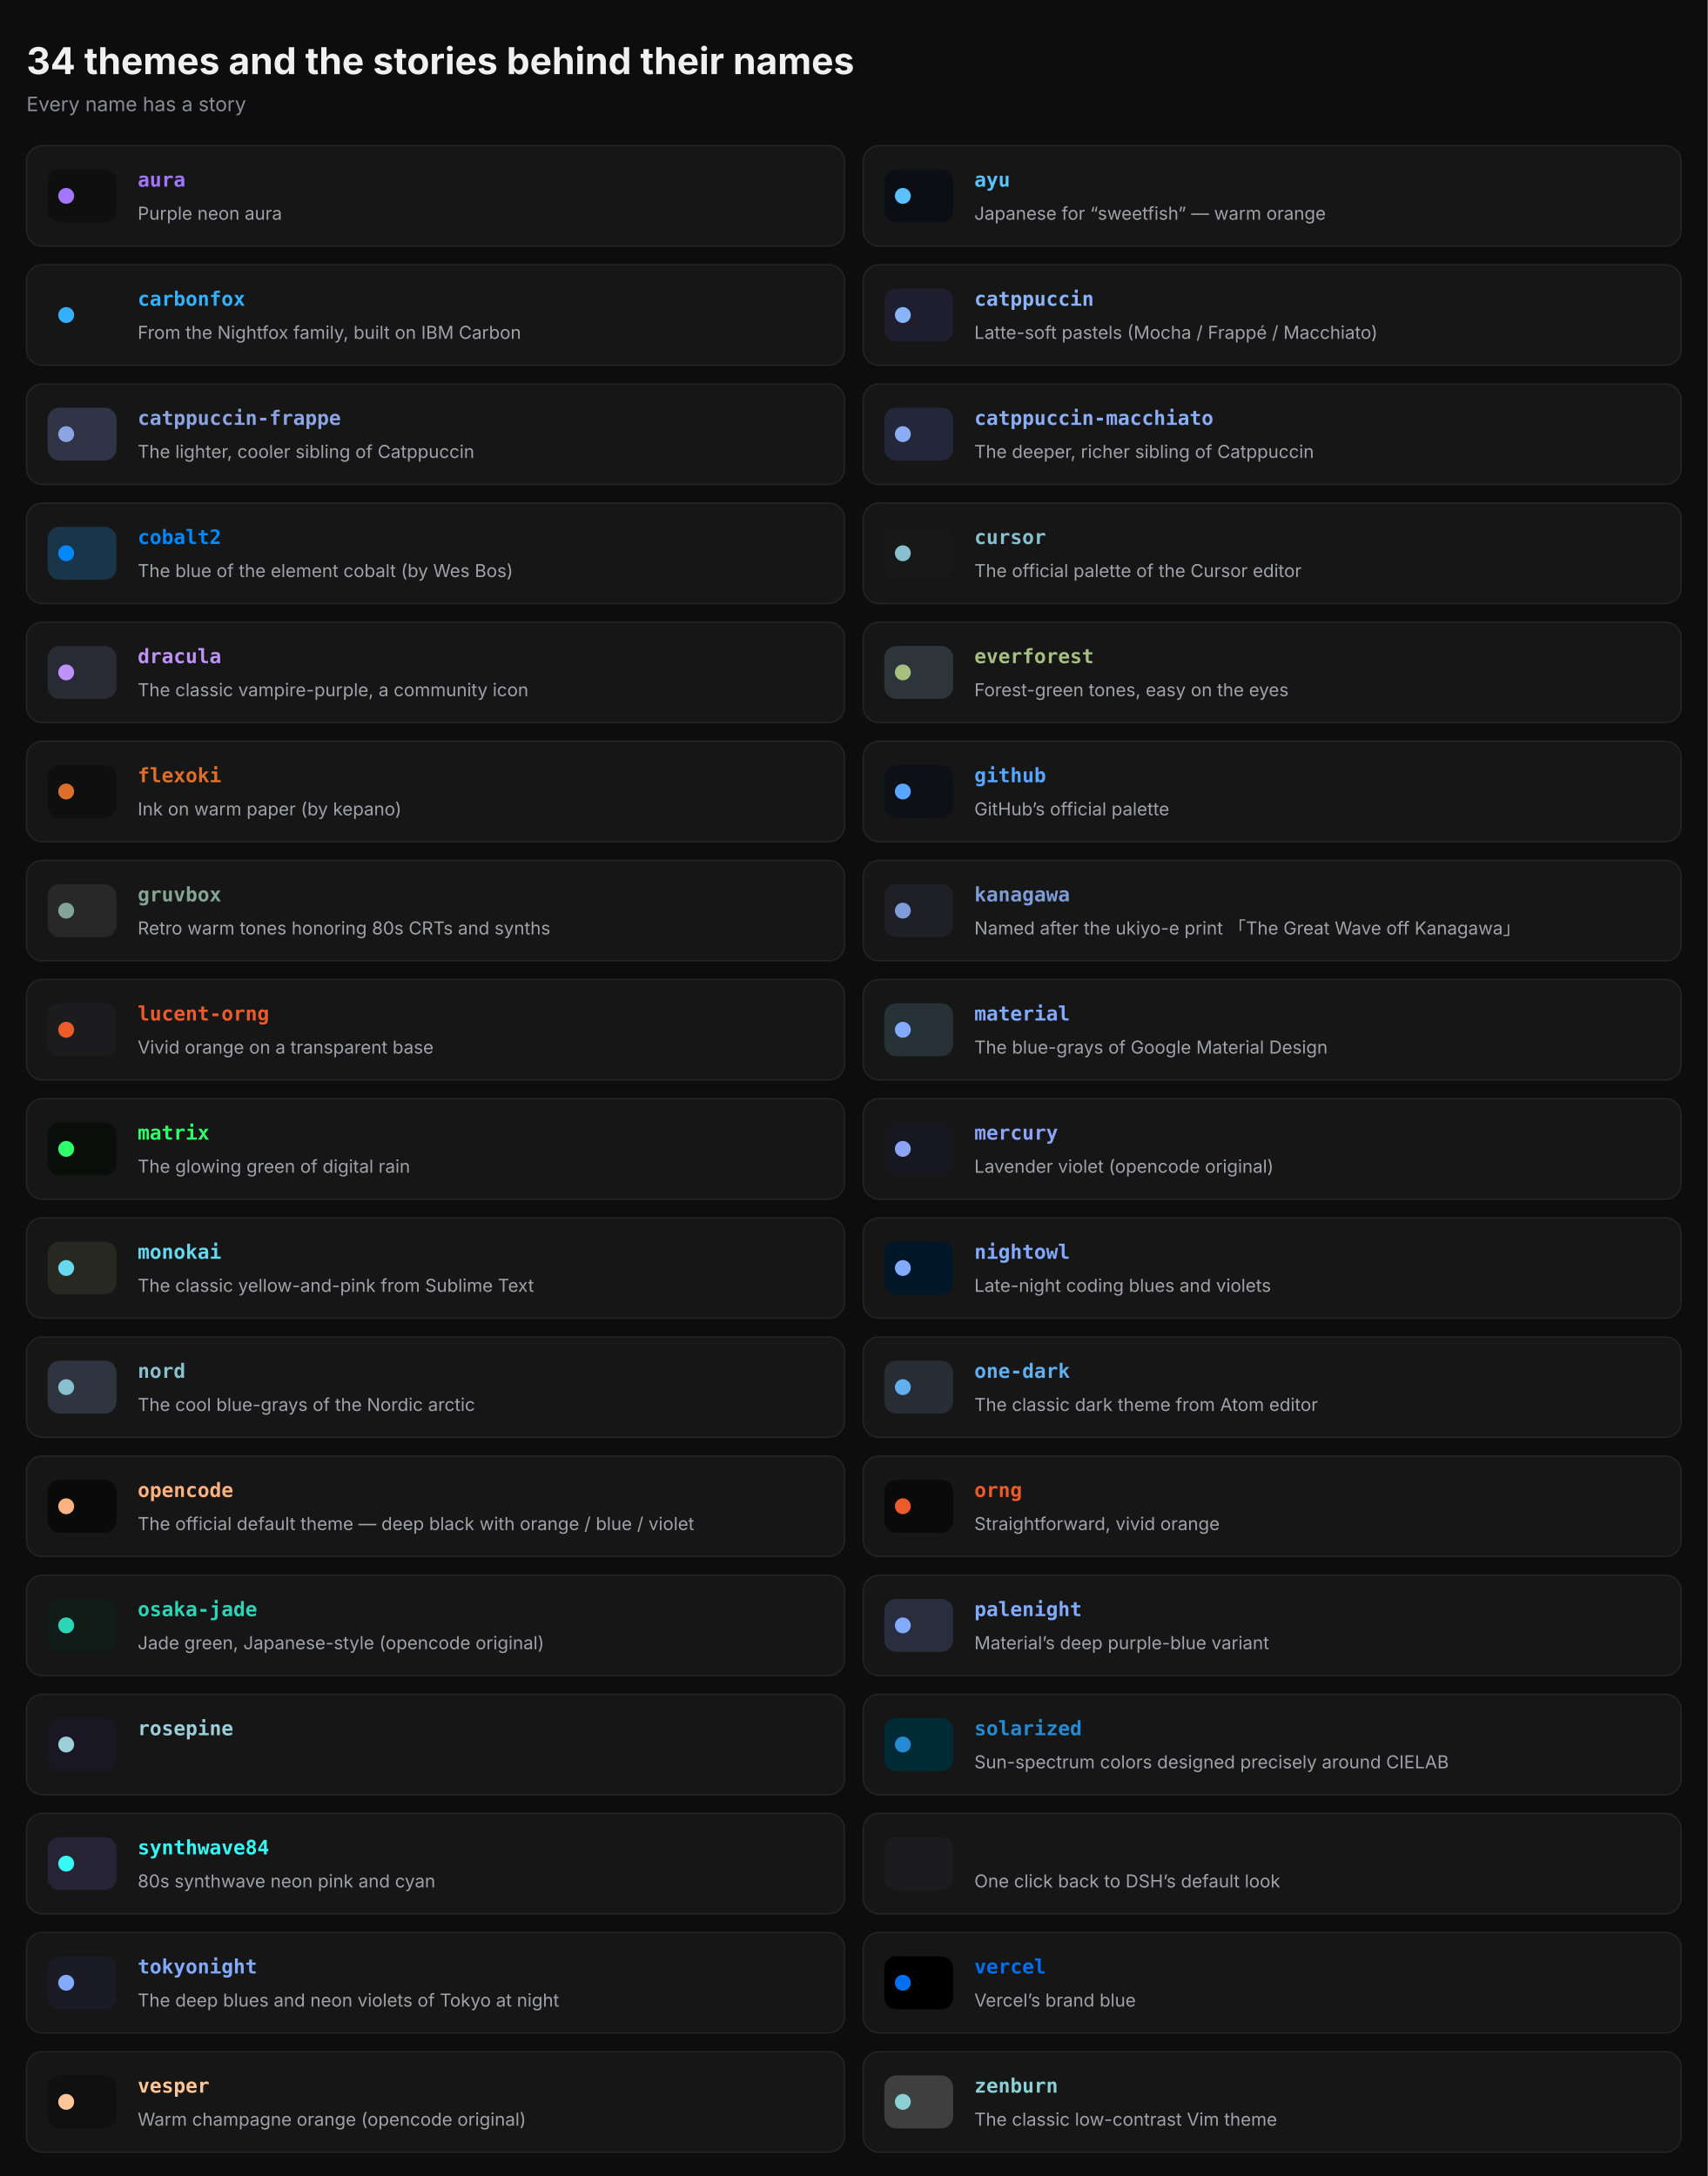
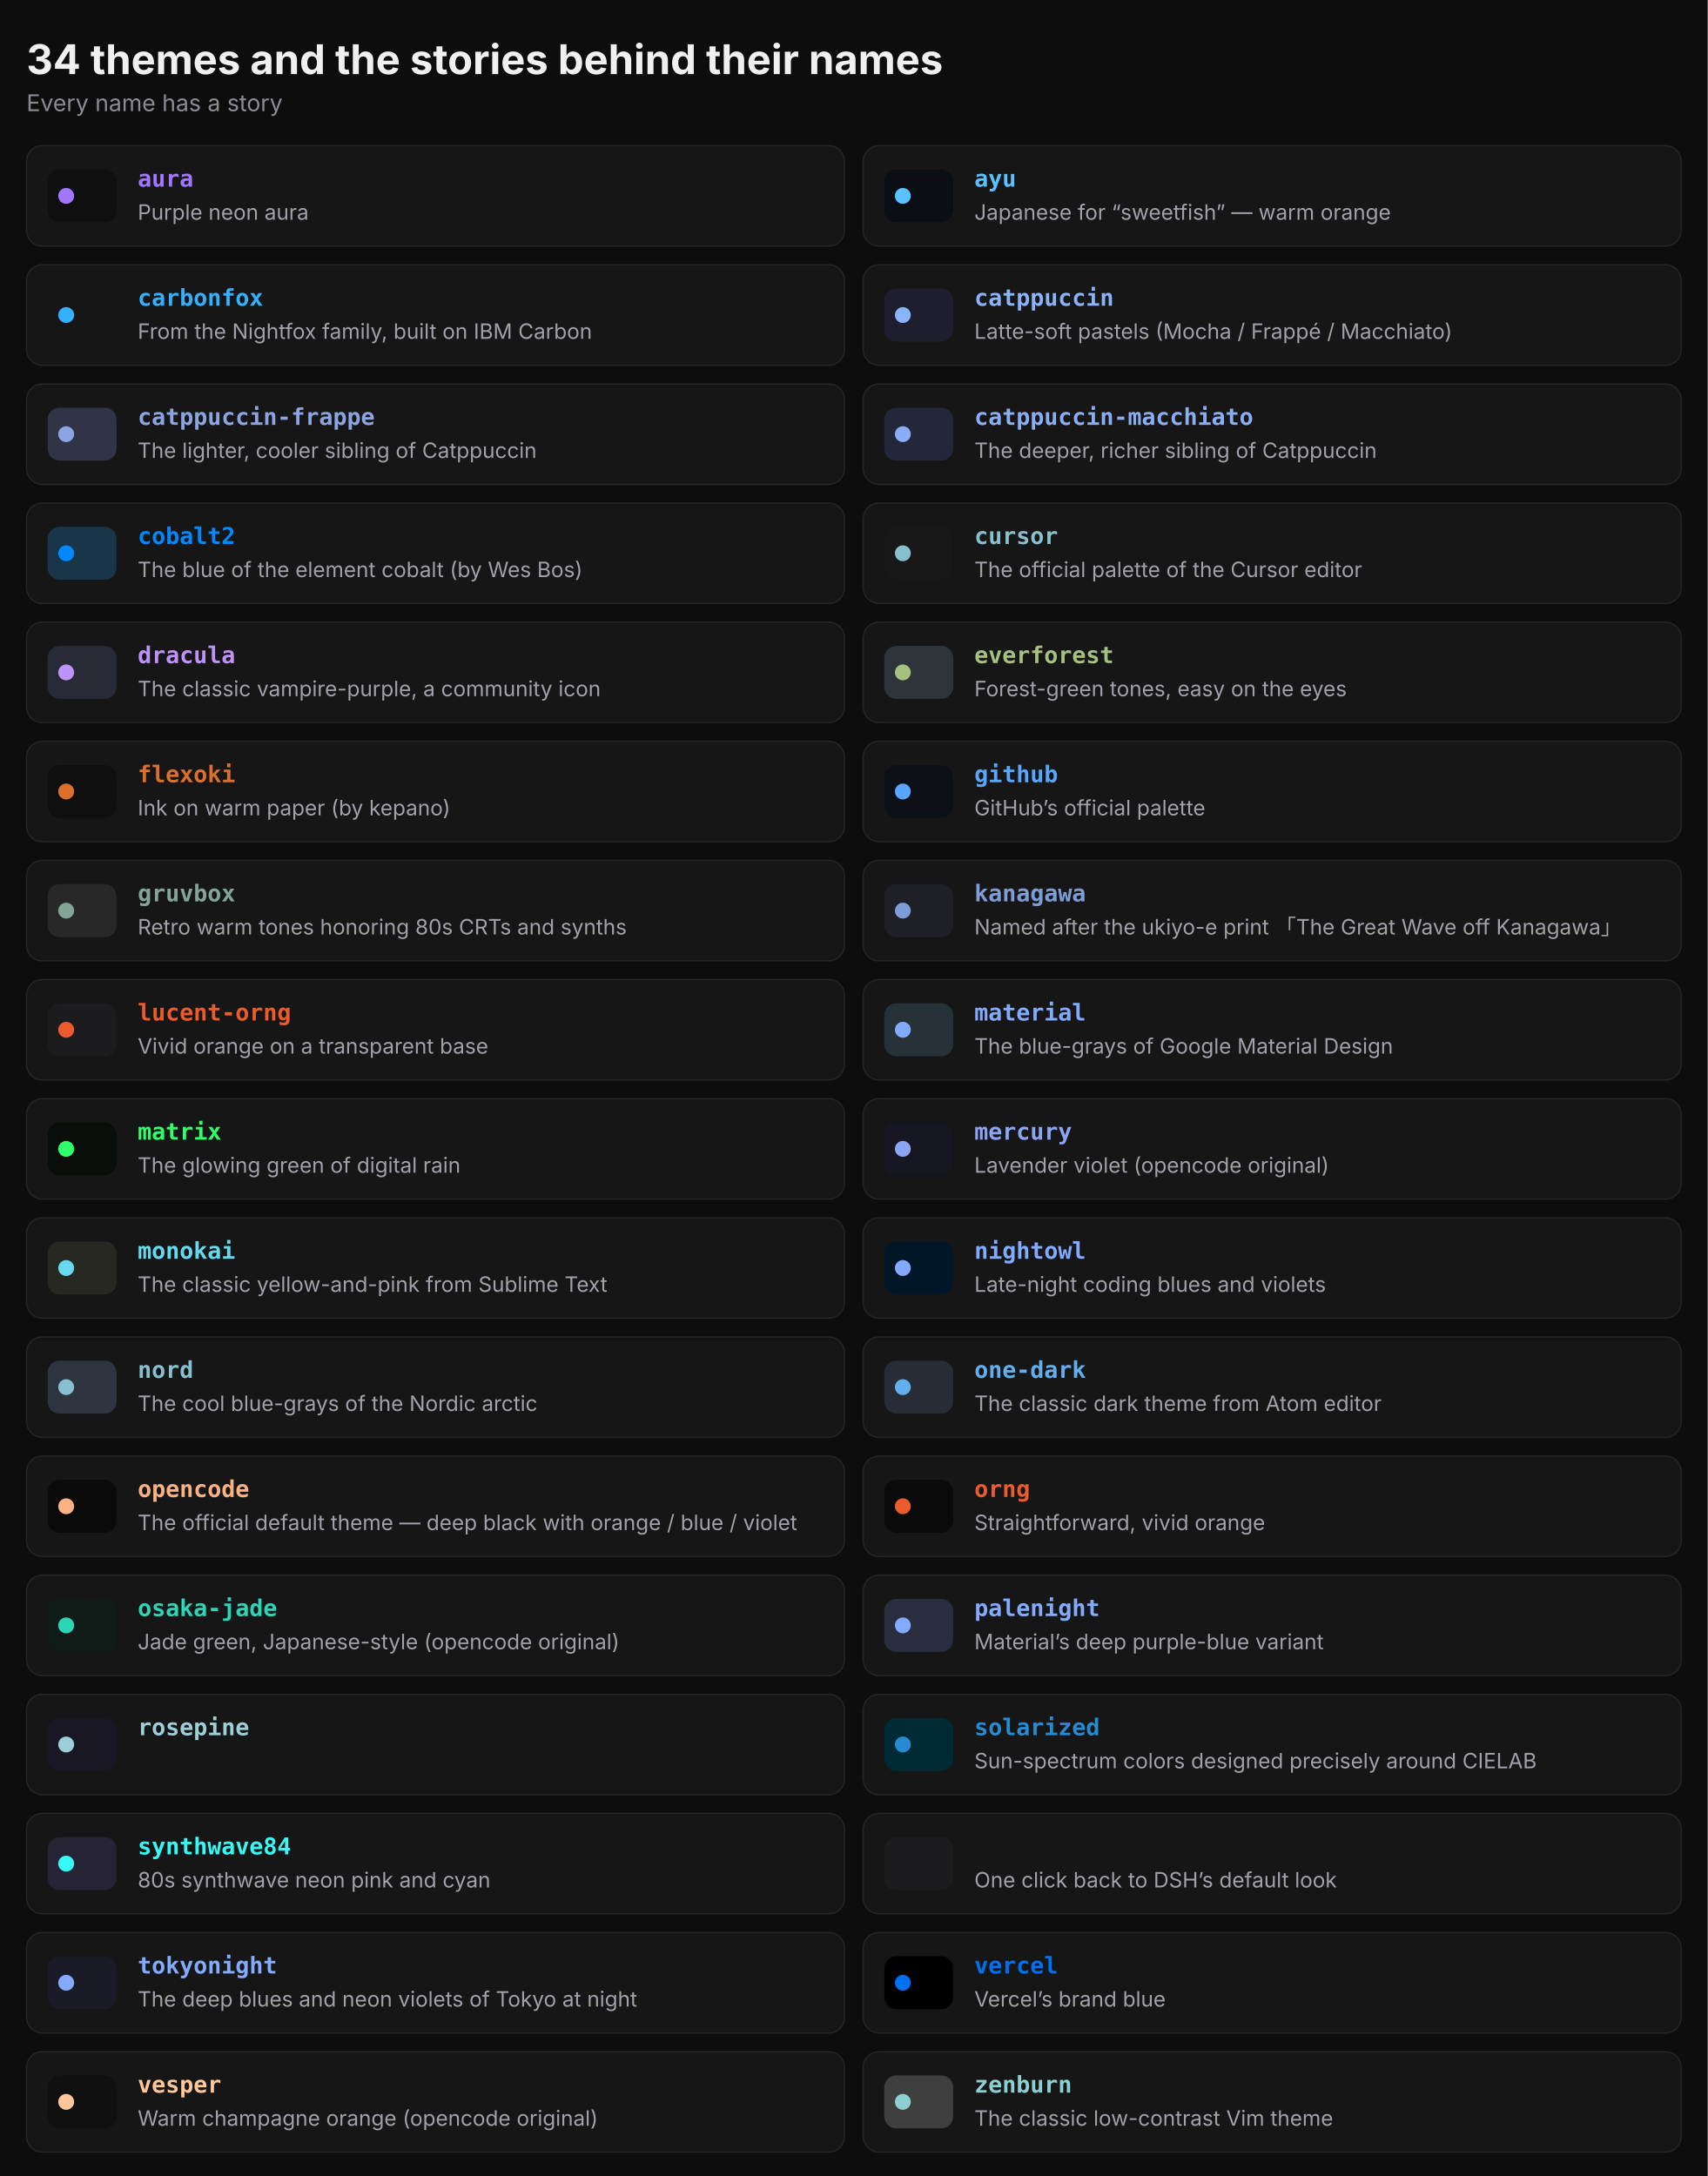
- <svg xmlns="http://www.w3.org/2000/svg" width="1290" height="1644" viewBox="0 0 1290 1644">\n<rect width="100%" height="100%" fill="#0d0d0d" />\n<text x="20" y="56" font-family="-apple-system,Segoe UI,Microsoft YaHei,PingFang SC,sans-serif" font-size="28" font-weight="700" fill="#f0f0f0">34 themes and the stories behind their names</text>\n<text x="20" y="84" font-family="-apple-system,Segoe UI,Microsoft YaHei,PingFang SC,sans-serif" font-size="15" fill="#8b8b95">Every name has a story</text>\n<g>
+ <svg xmlns="http://www.w3.org/2000/svg" width="1290" height="1644" viewBox="0 0 1290 1644">\n<rect width="100%" height="100%" fill="#0d0d0d" />\n<text x="20" y="56" font-family="-apple-system,Segoe UI,Microsoft YaHei,PingFang SC,sans-serif" font-size="31" font-weight="700" fill="#f0f0f0">34 themes and the stories behind their names</text>\n<text x="20" y="84" font-family="-apple-system,Segoe UI,Microsoft YaHei,PingFang SC,sans-serif" font-size="17.5" fill="#8b8b95">Every name has a story</text>\n<g>
    <rect x="20" y="110" width="618" height="76" rx="12" fill="rgba(255,255,255,0.04)" stroke="rgba(255,255,255,0.08)" />
    <rect x="36" y="128" width="52" height="40" rx="9" fill="#0F0F0F" />
    <circle cx="50" cy="148" r="6" fill="#A277FF" />
-     <text x="104" y="141" font-family="ui-monospace,SFMono-Regular,Menlo,Consolas,monospace" font-size="15" font-weight="700" fill="#A277FF">aura</text>
-     <text x="104" y="166" font-family="-apple-system,Segoe UI,Microsoft YaHei,PingFang SC,sans-serif" font-size="13.5" fill="#a1a1aa">Purple neon aura</text>
+     <text x="104" y="141" font-family="ui-monospace,SFMono-Regular,Menlo,Consolas,monospace" font-size="17.5" font-weight="700" fill="#A277FF">aura</text>
+     <text x="104" y="166" font-family="-apple-system,Segoe UI,Microsoft YaHei,PingFang SC,sans-serif" font-size="16" fill="#a1a1aa">Purple neon aura</text>
  </g>
  <g>
    <rect x="652" y="110" width="618" height="76" rx="12" fill="rgba(255,255,255,0.04)" stroke="rgba(255,255,255,0.08)" />
    <rect x="668" y="128" width="52" height="40" rx="9" fill="#0B0E14" />
    <circle cx="682" cy="148" r="6" fill="#59C2FF" />
-     <text x="736" y="141" font-family="ui-monospace,SFMono-Regular,Menlo,Consolas,monospace" font-size="15" font-weight="700" fill="#59C2FF">ayu</text>
-     <text x="736" y="166" font-family="-apple-system,Segoe UI,Microsoft YaHei,PingFang SC,sans-serif" font-size="13.5" fill="#a1a1aa">Japanese for “sweetfish” — warm orange</text>
+     <text x="736" y="141" font-family="ui-monospace,SFMono-Regular,Menlo,Consolas,monospace" font-size="17.5" font-weight="700" fill="#59C2FF">ayu</text>
+     <text x="736" y="166" font-family="-apple-system,Segoe UI,Microsoft YaHei,PingFang SC,sans-serif" font-size="16" fill="#a1a1aa">Japanese for “sweetfish” — warm orange</text>
  </g>
  <g>
    <rect x="20" y="200" width="618" height="76" rx="12" fill="rgba(255,255,255,0.04)" stroke="rgba(255,255,255,0.08)" />
    <rect x="36" y="218" width="52" height="40" rx="9" fill="#161616" />
    <circle cx="50" cy="238" r="6" fill="#33B1FF" />
-     <text x="104" y="231" font-family="ui-monospace,SFMono-Regular,Menlo,Consolas,monospace" font-size="15" font-weight="700" fill="#33B1FF">carbonfox</text>
-     <text x="104" y="256" font-family="-apple-system,Segoe UI,Microsoft YaHei,PingFang SC,sans-serif" font-size="13.5" fill="#a1a1aa">From the Nightfox family, built on IBM Carbon</text>
+     <text x="104" y="231" font-family="ui-monospace,SFMono-Regular,Menlo,Consolas,monospace" font-size="17.5" font-weight="700" fill="#33B1FF">carbonfox</text>
+     <text x="104" y="256" font-family="-apple-system,Segoe UI,Microsoft YaHei,PingFang SC,sans-serif" font-size="16" fill="#a1a1aa">From the Nightfox family, built on IBM Carbon</text>
  </g>
  <g>
    <rect x="652" y="200" width="618" height="76" rx="12" fill="rgba(255,255,255,0.04)" stroke="rgba(255,255,255,0.08)" />
    <rect x="668" y="218" width="52" height="40" rx="9" fill="#1E1E2E" />
    <circle cx="682" cy="238" r="6" fill="#89B4FA" />
-     <text x="736" y="231" font-family="ui-monospace,SFMono-Regular,Menlo,Consolas,monospace" font-size="15" font-weight="700" fill="#89B4FA">catppuccin</text>
-     <text x="736" y="256" font-family="-apple-system,Segoe UI,Microsoft YaHei,PingFang SC,sans-serif" font-size="13.5" fill="#a1a1aa">Latte-soft pastels (Mocha / Frappé / Macchiato)</text>
+     <text x="736" y="231" font-family="ui-monospace,SFMono-Regular,Menlo,Consolas,monospace" font-size="17.5" font-weight="700" fill="#89B4FA">catppuccin</text>
+     <text x="736" y="256" font-family="-apple-system,Segoe UI,Microsoft YaHei,PingFang SC,sans-serif" font-size="16" fill="#a1a1aa">Latte-soft pastels (Mocha / Frappé / Macchiato)</text>
  </g>
  <g>
    <rect x="20" y="290" width="618" height="76" rx="12" fill="rgba(255,255,255,0.04)" stroke="rgba(255,255,255,0.08)" />
    <rect x="36" y="308" width="52" height="40" rx="9" fill="#303446" />
    <circle cx="50" cy="328" r="6" fill="#8DA4E2" />
-     <text x="104" y="321" font-family="ui-monospace,SFMono-Regular,Menlo,Consolas,monospace" font-size="15" font-weight="700" fill="#8DA4E2">catppuccin-frappe</text>
-     <text x="104" y="346" font-family="-apple-system,Segoe UI,Microsoft YaHei,PingFang SC,sans-serif" font-size="13.5" fill="#a1a1aa">The lighter, cooler sibling of Catppuccin</text>
+     <text x="104" y="321" font-family="ui-monospace,SFMono-Regular,Menlo,Consolas,monospace" font-size="17.5" font-weight="700" fill="#8DA4E2">catppuccin-frappe</text>
+     <text x="104" y="346" font-family="-apple-system,Segoe UI,Microsoft YaHei,PingFang SC,sans-serif" font-size="16" fill="#a1a1aa">The lighter, cooler sibling of Catppuccin</text>
  </g>
  <g>
    <rect x="652" y="290" width="618" height="76" rx="12" fill="rgba(255,255,255,0.04)" stroke="rgba(255,255,255,0.08)" />
    <rect x="668" y="308" width="52" height="40" rx="9" fill="#24273A" />
    <circle cx="682" cy="328" r="6" fill="#8AADF4" />
-     <text x="736" y="321" font-family="ui-monospace,SFMono-Regular,Menlo,Consolas,monospace" font-size="15" font-weight="700" fill="#8AADF4">catppuccin-macchiato</text>
-     <text x="736" y="346" font-family="-apple-system,Segoe UI,Microsoft YaHei,PingFang SC,sans-serif" font-size="13.5" fill="#a1a1aa">The deeper, richer sibling of Catppuccin</text>
+     <text x="736" y="321" font-family="ui-monospace,SFMono-Regular,Menlo,Consolas,monospace" font-size="17.5" font-weight="700" fill="#8AADF4">catppuccin-macchiato</text>
+     <text x="736" y="346" font-family="-apple-system,Segoe UI,Microsoft YaHei,PingFang SC,sans-serif" font-size="16" fill="#a1a1aa">The deeper, richer sibling of Catppuccin</text>
  </g>
  <g>
    <rect x="20" y="380" width="618" height="76" rx="12" fill="rgba(255,255,255,0.04)" stroke="rgba(255,255,255,0.08)" />
    <rect x="36" y="398" width="52" height="40" rx="9" fill="#193549" />
    <circle cx="50" cy="418" r="6" fill="#0088FF" />
-     <text x="104" y="411" font-family="ui-monospace,SFMono-Regular,Menlo,Consolas,monospace" font-size="15" font-weight="700" fill="#0088FF">cobalt2</text>
-     <text x="104" y="436" font-family="-apple-system,Segoe UI,Microsoft YaHei,PingFang SC,sans-serif" font-size="13.5" fill="#a1a1aa">The blue of the element cobalt (by Wes Bos)</text>
+     <text x="104" y="411" font-family="ui-monospace,SFMono-Regular,Menlo,Consolas,monospace" font-size="17.5" font-weight="700" fill="#0088FF">cobalt2</text>
+     <text x="104" y="436" font-family="-apple-system,Segoe UI,Microsoft YaHei,PingFang SC,sans-serif" font-size="16" fill="#a1a1aa">The blue of the element cobalt (by Wes Bos)</text>
  </g>
  <g>
    <rect x="652" y="380" width="618" height="76" rx="12" fill="rgba(255,255,255,0.04)" stroke="rgba(255,255,255,0.08)" />
    <rect x="668" y="398" width="52" height="40" rx="9" fill="#181818" />
    <circle cx="682" cy="418" r="6" fill="#88C0D0" />
-     <text x="736" y="411" font-family="ui-monospace,SFMono-Regular,Menlo,Consolas,monospace" font-size="15" font-weight="700" fill="#88C0D0">cursor</text>
-     <text x="736" y="436" font-family="-apple-system,Segoe UI,Microsoft YaHei,PingFang SC,sans-serif" font-size="13.5" fill="#a1a1aa">The official palette of the Cursor editor</text>
+     <text x="736" y="411" font-family="ui-monospace,SFMono-Regular,Menlo,Consolas,monospace" font-size="17.5" font-weight="700" fill="#88C0D0">cursor</text>
+     <text x="736" y="436" font-family="-apple-system,Segoe UI,Microsoft YaHei,PingFang SC,sans-serif" font-size="16" fill="#a1a1aa">The official palette of the Cursor editor</text>
  </g>
  <g>
    <rect x="20" y="470" width="618" height="76" rx="12" fill="rgba(255,255,255,0.04)" stroke="rgba(255,255,255,0.08)" />
    <rect x="36" y="488" width="52" height="40" rx="9" fill="#282A36" />
    <circle cx="50" cy="508" r="6" fill="#BD93F9" />
-     <text x="104" y="501" font-family="ui-monospace,SFMono-Regular,Menlo,Consolas,monospace" font-size="15" font-weight="700" fill="#BD93F9">dracula</text>
-     <text x="104" y="526" font-family="-apple-system,Segoe UI,Microsoft YaHei,PingFang SC,sans-serif" font-size="13.5" fill="#a1a1aa">The classic vampire-purple, a community icon</text>
+     <text x="104" y="501" font-family="ui-monospace,SFMono-Regular,Menlo,Consolas,monospace" font-size="17.5" font-weight="700" fill="#BD93F9">dracula</text>
+     <text x="104" y="526" font-family="-apple-system,Segoe UI,Microsoft YaHei,PingFang SC,sans-serif" font-size="16" fill="#a1a1aa">The classic vampire-purple, a community icon</text>
  </g>
  <g>
    <rect x="652" y="470" width="618" height="76" rx="12" fill="rgba(255,255,255,0.04)" stroke="rgba(255,255,255,0.08)" />
    <rect x="668" y="488" width="52" height="40" rx="9" fill="#2D353B" />
    <circle cx="682" cy="508" r="6" fill="#A7C080" />
-     <text x="736" y="501" font-family="ui-monospace,SFMono-Regular,Menlo,Consolas,monospace" font-size="15" font-weight="700" fill="#A7C080">everforest</text>
-     <text x="736" y="526" font-family="-apple-system,Segoe UI,Microsoft YaHei,PingFang SC,sans-serif" font-size="13.5" fill="#a1a1aa">Forest-green tones, easy on the eyes</text>
+     <text x="736" y="501" font-family="ui-monospace,SFMono-Regular,Menlo,Consolas,monospace" font-size="17.5" font-weight="700" fill="#A7C080">everforest</text>
+     <text x="736" y="526" font-family="-apple-system,Segoe UI,Microsoft YaHei,PingFang SC,sans-serif" font-size="16" fill="#a1a1aa">Forest-green tones, easy on the eyes</text>
  </g>
  <g>
    <rect x="20" y="560" width="618" height="76" rx="12" fill="rgba(255,255,255,0.04)" stroke="rgba(255,255,255,0.08)" />
    <rect x="36" y="578" width="52" height="40" rx="9" fill="#100F0F" />
    <circle cx="50" cy="598" r="6" fill="#DA702C" />
-     <text x="104" y="591" font-family="ui-monospace,SFMono-Regular,Menlo,Consolas,monospace" font-size="15" font-weight="700" fill="#DA702C">flexoki</text>
-     <text x="104" y="616" font-family="-apple-system,Segoe UI,Microsoft YaHei,PingFang SC,sans-serif" font-size="13.5" fill="#a1a1aa">Ink on warm paper (by kepano)</text>
+     <text x="104" y="591" font-family="ui-monospace,SFMono-Regular,Menlo,Consolas,monospace" font-size="17.5" font-weight="700" fill="#DA702C">flexoki</text>
+     <text x="104" y="616" font-family="-apple-system,Segoe UI,Microsoft YaHei,PingFang SC,sans-serif" font-size="16" fill="#a1a1aa">Ink on warm paper (by kepano)</text>
  </g>
  <g>
    <rect x="652" y="560" width="618" height="76" rx="12" fill="rgba(255,255,255,0.04)" stroke="rgba(255,255,255,0.08)" />
    <rect x="668" y="578" width="52" height="40" rx="9" fill="#0D1117" />
    <circle cx="682" cy="598" r="6" fill="#58A6FF" />
-     <text x="736" y="591" font-family="ui-monospace,SFMono-Regular,Menlo,Consolas,monospace" font-size="15" font-weight="700" fill="#58A6FF">github</text>
-     <text x="736" y="616" font-family="-apple-system,Segoe UI,Microsoft YaHei,PingFang SC,sans-serif" font-size="13.5" fill="#a1a1aa">GitHub’s official palette</text>
+     <text x="736" y="591" font-family="ui-monospace,SFMono-Regular,Menlo,Consolas,monospace" font-size="17.5" font-weight="700" fill="#58A6FF">github</text>
+     <text x="736" y="616" font-family="-apple-system,Segoe UI,Microsoft YaHei,PingFang SC,sans-serif" font-size="16" fill="#a1a1aa">GitHub’s official palette</text>
  </g>
  <g>
    <rect x="20" y="650" width="618" height="76" rx="12" fill="rgba(255,255,255,0.04)" stroke="rgba(255,255,255,0.08)" />
    <rect x="36" y="668" width="52" height="40" rx="9" fill="#282828" />
    <circle cx="50" cy="688" r="6" fill="#83A598" />
-     <text x="104" y="681" font-family="ui-monospace,SFMono-Regular,Menlo,Consolas,monospace" font-size="15" font-weight="700" fill="#83A598">gruvbox</text>
-     <text x="104" y="706" font-family="-apple-system,Segoe UI,Microsoft YaHei,PingFang SC,sans-serif" font-size="13.5" fill="#a1a1aa">Retro warm tones honoring 80s CRTs and synths</text>
+     <text x="104" y="681" font-family="ui-monospace,SFMono-Regular,Menlo,Consolas,monospace" font-size="17.5" font-weight="700" fill="#83A598">gruvbox</text>
+     <text x="104" y="706" font-family="-apple-system,Segoe UI,Microsoft YaHei,PingFang SC,sans-serif" font-size="16" fill="#a1a1aa">Retro warm tones honoring 80s CRTs and synths</text>
  </g>
  <g>
    <rect x="652" y="650" width="618" height="76" rx="12" fill="rgba(255,255,255,0.04)" stroke="rgba(255,255,255,0.08)" />
    <rect x="668" y="668" width="52" height="40" rx="9" fill="#1F1F28" />
    <circle cx="682" cy="688" r="6" fill="#7E9CD8" />
-     <text x="736" y="681" font-family="ui-monospace,SFMono-Regular,Menlo,Consolas,monospace" font-size="15" font-weight="700" fill="#7E9CD8">kanagawa</text>
-     <text x="736" y="706" font-family="-apple-system,Segoe UI,Microsoft YaHei,PingFang SC,sans-serif" font-size="13.5" fill="#a1a1aa">Named after the ukiyo-e print 「The Great Wave off Kanagawa」</text>
+     <text x="736" y="681" font-family="ui-monospace,SFMono-Regular,Menlo,Consolas,monospace" font-size="17.5" font-weight="700" fill="#7E9CD8">kanagawa</text>
+     <text x="736" y="706" font-family="-apple-system,Segoe UI,Microsoft YaHei,PingFang SC,sans-serif" font-size="16" fill="#a1a1aa">Named after the ukiyo-e print 「The Great Wave off Kanagawa」</text>
  </g>
  <g>
    <rect x="20" y="740" width="618" height="76" rx="12" fill="rgba(255,255,255,0.04)" stroke="rgba(255,255,255,0.08)" />
    <rect x="36" y="758" width="52" height="40" rx="9" fill="#1c1c1e" />
    <circle cx="50" cy="778" r="6" fill="#EC5B2B" />
-     <text x="104" y="771" font-family="ui-monospace,SFMono-Regular,Menlo,Consolas,monospace" font-size="15" font-weight="700" fill="#EC5B2B">lucent-orng</text>
-     <text x="104" y="796" font-family="-apple-system,Segoe UI,Microsoft YaHei,PingFang SC,sans-serif" font-size="13.5" fill="#a1a1aa">Vivid orange on a transparent base</text>
+     <text x="104" y="771" font-family="ui-monospace,SFMono-Regular,Menlo,Consolas,monospace" font-size="17.5" font-weight="700" fill="#EC5B2B">lucent-orng</text>
+     <text x="104" y="796" font-family="-apple-system,Segoe UI,Microsoft YaHei,PingFang SC,sans-serif" font-size="16" fill="#a1a1aa">Vivid orange on a transparent base</text>
  </g>
  <g>
    <rect x="652" y="740" width="618" height="76" rx="12" fill="rgba(255,255,255,0.04)" stroke="rgba(255,255,255,0.08)" />
    <rect x="668" y="758" width="52" height="40" rx="9" fill="#263238" />
    <circle cx="682" cy="778" r="6" fill="#82AAFF" />
-     <text x="736" y="771" font-family="ui-monospace,SFMono-Regular,Menlo,Consolas,monospace" font-size="15" font-weight="700" fill="#82AAFF">material</text>
-     <text x="736" y="796" font-family="-apple-system,Segoe UI,Microsoft YaHei,PingFang SC,sans-serif" font-size="13.5" fill="#a1a1aa">The blue-grays of Google Material Design</text>
+     <text x="736" y="771" font-family="ui-monospace,SFMono-Regular,Menlo,Consolas,monospace" font-size="17.5" font-weight="700" fill="#82AAFF">material</text>
+     <text x="736" y="796" font-family="-apple-system,Segoe UI,Microsoft YaHei,PingFang SC,sans-serif" font-size="16" fill="#a1a1aa">The blue-grays of Google Material Design</text>
  </g>
  <g>
    <rect x="20" y="830" width="618" height="76" rx="12" fill="rgba(255,255,255,0.04)" stroke="rgba(255,255,255,0.08)" />
    <rect x="36" y="848" width="52" height="40" rx="9" fill="#0A0E0A" />
    <circle cx="50" cy="868" r="6" fill="#2EFF6A" />
-     <text x="104" y="861" font-family="ui-monospace,SFMono-Regular,Menlo,Consolas,monospace" font-size="15" font-weight="700" fill="#2EFF6A">matrix</text>
-     <text x="104" y="886" font-family="-apple-system,Segoe UI,Microsoft YaHei,PingFang SC,sans-serif" font-size="13.5" fill="#a1a1aa">The glowing green of digital rain</text>
+     <text x="104" y="861" font-family="ui-monospace,SFMono-Regular,Menlo,Consolas,monospace" font-size="17.5" font-weight="700" fill="#2EFF6A">matrix</text>
+     <text x="104" y="886" font-family="-apple-system,Segoe UI,Microsoft YaHei,PingFang SC,sans-serif" font-size="16" fill="#a1a1aa">The glowing green of digital rain</text>
  </g>
  <g>
    <rect x="652" y="830" width="618" height="76" rx="12" fill="rgba(255,255,255,0.04)" stroke="rgba(255,255,255,0.08)" />
    <rect x="668" y="848" width="52" height="40" rx="9" fill="#171721" />
    <circle cx="682" cy="868" r="6" fill="#8DA4F5" />
-     <text x="736" y="861" font-family="ui-monospace,SFMono-Regular,Menlo,Consolas,monospace" font-size="15" font-weight="700" fill="#8DA4F5">mercury</text>
-     <text x="736" y="886" font-family="-apple-system,Segoe UI,Microsoft YaHei,PingFang SC,sans-serif" font-size="13.5" fill="#a1a1aa">Lavender violet (opencode original)</text>
+     <text x="736" y="861" font-family="ui-monospace,SFMono-Regular,Menlo,Consolas,monospace" font-size="17.5" font-weight="700" fill="#8DA4F5">mercury</text>
+     <text x="736" y="886" font-family="-apple-system,Segoe UI,Microsoft YaHei,PingFang SC,sans-serif" font-size="16" fill="#a1a1aa">Lavender violet (opencode original)</text>
  </g>
  <g>
    <rect x="20" y="920" width="618" height="76" rx="12" fill="rgba(255,255,255,0.04)" stroke="rgba(255,255,255,0.08)" />
    <rect x="36" y="938" width="52" height="40" rx="9" fill="#272822" />
    <circle cx="50" cy="958" r="6" fill="#66D9EF" />
-     <text x="104" y="951" font-family="ui-monospace,SFMono-Regular,Menlo,Consolas,monospace" font-size="15" font-weight="700" fill="#66D9EF">monokai</text>
-     <text x="104" y="976" font-family="-apple-system,Segoe UI,Microsoft YaHei,PingFang SC,sans-serif" font-size="13.5" fill="#a1a1aa">The classic yellow-and-pink from Sublime Text</text>
+     <text x="104" y="951" font-family="ui-monospace,SFMono-Regular,Menlo,Consolas,monospace" font-size="17.5" font-weight="700" fill="#66D9EF">monokai</text>
+     <text x="104" y="976" font-family="-apple-system,Segoe UI,Microsoft YaHei,PingFang SC,sans-serif" font-size="16" fill="#a1a1aa">The classic yellow-and-pink from Sublime Text</text>
  </g>
  <g>
    <rect x="652" y="920" width="618" height="76" rx="12" fill="rgba(255,255,255,0.04)" stroke="rgba(255,255,255,0.08)" />
    <rect x="668" y="938" width="52" height="40" rx="9" fill="#011627" />
    <circle cx="682" cy="958" r="6" fill="#82AAFF" />
-     <text x="736" y="951" font-family="ui-monospace,SFMono-Regular,Menlo,Consolas,monospace" font-size="15" font-weight="700" fill="#82AAFF">nightowl</text>
-     <text x="736" y="976" font-family="-apple-system,Segoe UI,Microsoft YaHei,PingFang SC,sans-serif" font-size="13.5" fill="#a1a1aa">Late-night coding blues and violets</text>
+     <text x="736" y="951" font-family="ui-monospace,SFMono-Regular,Menlo,Consolas,monospace" font-size="17.5" font-weight="700" fill="#82AAFF">nightowl</text>
+     <text x="736" y="976" font-family="-apple-system,Segoe UI,Microsoft YaHei,PingFang SC,sans-serif" font-size="16" fill="#a1a1aa">Late-night coding blues and violets</text>
  </g>
  <g>
    <rect x="20" y="1010" width="618" height="76" rx="12" fill="rgba(255,255,255,0.04)" stroke="rgba(255,255,255,0.08)" />
    <rect x="36" y="1028" width="52" height="40" rx="9" fill="#2E3440" />
    <circle cx="50" cy="1048" r="6" fill="#88C0D0" />
-     <text x="104" y="1041" font-family="ui-monospace,SFMono-Regular,Menlo,Consolas,monospace" font-size="15" font-weight="700" fill="#88C0D0">nord</text>
-     <text x="104" y="1066" font-family="-apple-system,Segoe UI,Microsoft YaHei,PingFang SC,sans-serif" font-size="13.5" fill="#a1a1aa">The cool blue-grays of the Nordic arctic</text>
+     <text x="104" y="1041" font-family="ui-monospace,SFMono-Regular,Menlo,Consolas,monospace" font-size="17.5" font-weight="700" fill="#88C0D0">nord</text>
+     <text x="104" y="1066" font-family="-apple-system,Segoe UI,Microsoft YaHei,PingFang SC,sans-serif" font-size="16" fill="#a1a1aa">The cool blue-grays of the Nordic arctic</text>
  </g>
  <g>
    <rect x="652" y="1010" width="618" height="76" rx="12" fill="rgba(255,255,255,0.04)" stroke="rgba(255,255,255,0.08)" />
    <rect x="668" y="1028" width="52" height="40" rx="9" fill="#282C34" />
    <circle cx="682" cy="1048" r="6" fill="#61AFEF" />
-     <text x="736" y="1041" font-family="ui-monospace,SFMono-Regular,Menlo,Consolas,monospace" font-size="15" font-weight="700" fill="#61AFEF">one-dark</text>
-     <text x="736" y="1066" font-family="-apple-system,Segoe UI,Microsoft YaHei,PingFang SC,sans-serif" font-size="13.5" fill="#a1a1aa">The classic dark theme from Atom editor</text>
+     <text x="736" y="1041" font-family="ui-monospace,SFMono-Regular,Menlo,Consolas,monospace" font-size="17.5" font-weight="700" fill="#61AFEF">one-dark</text>
+     <text x="736" y="1066" font-family="-apple-system,Segoe UI,Microsoft YaHei,PingFang SC,sans-serif" font-size="16" fill="#a1a1aa">The classic dark theme from Atom editor</text>
  </g>
  <g>
    <rect x="20" y="1100" width="618" height="76" rx="12" fill="rgba(255,255,255,0.04)" stroke="rgba(255,255,255,0.08)" />
    <rect x="36" y="1118" width="52" height="40" rx="9" fill="#0A0A0A" />
    <circle cx="50" cy="1138" r="6" fill="#FAB283" />
-     <text x="104" y="1131" font-family="ui-monospace,SFMono-Regular,Menlo,Consolas,monospace" font-size="15" font-weight="700" fill="#FAB283">opencode</text>
-     <text x="104" y="1156" font-family="-apple-system,Segoe UI,Microsoft YaHei,PingFang SC,sans-serif" font-size="13.5" fill="#a1a1aa">The official default theme — deep black with orange / blue / violet</text>
+     <text x="104" y="1131" font-family="ui-monospace,SFMono-Regular,Menlo,Consolas,monospace" font-size="17.5" font-weight="700" fill="#FAB283">opencode</text>
+     <text x="104" y="1156" font-family="-apple-system,Segoe UI,Microsoft YaHei,PingFang SC,sans-serif" font-size="16" fill="#a1a1aa">The official default theme — deep black with orange / blue / violet</text>
  </g>
  <g>
    <rect x="652" y="1100" width="618" height="76" rx="12" fill="rgba(255,255,255,0.04)" stroke="rgba(255,255,255,0.08)" />
    <rect x="668" y="1118" width="52" height="40" rx="9" fill="#0A0A0A" />
    <circle cx="682" cy="1138" r="6" fill="#EC5B2B" />
-     <text x="736" y="1131" font-family="ui-monospace,SFMono-Regular,Menlo,Consolas,monospace" font-size="15" font-weight="700" fill="#EC5B2B">orng</text>
-     <text x="736" y="1156" font-family="-apple-system,Segoe UI,Microsoft YaHei,PingFang SC,sans-serif" font-size="13.5" fill="#a1a1aa">Straightforward, vivid orange</text>
+     <text x="736" y="1131" font-family="ui-monospace,SFMono-Regular,Menlo,Consolas,monospace" font-size="17.5" font-weight="700" fill="#EC5B2B">orng</text>
+     <text x="736" y="1156" font-family="-apple-system,Segoe UI,Microsoft YaHei,PingFang SC,sans-serif" font-size="16" fill="#a1a1aa">Straightforward, vivid orange</text>
  </g>
  <g>
    <rect x="20" y="1190" width="618" height="76" rx="12" fill="rgba(255,255,255,0.04)" stroke="rgba(255,255,255,0.08)" />
    <rect x="36" y="1208" width="52" height="40" rx="9" fill="#111C18" />
    <circle cx="50" cy="1228" r="6" fill="#2DD5B7" />
-     <text x="104" y="1221" font-family="ui-monospace,SFMono-Regular,Menlo,Consolas,monospace" font-size="15" font-weight="700" fill="#2DD5B7">osaka-jade</text>
-     <text x="104" y="1246" font-family="-apple-system,Segoe UI,Microsoft YaHei,PingFang SC,sans-serif" font-size="13.5" fill="#a1a1aa">Jade green, Japanese-style (opencode original)</text>
+     <text x="104" y="1221" font-family="ui-monospace,SFMono-Regular,Menlo,Consolas,monospace" font-size="17.5" font-weight="700" fill="#2DD5B7">osaka-jade</text>
+     <text x="104" y="1246" font-family="-apple-system,Segoe UI,Microsoft YaHei,PingFang SC,sans-serif" font-size="16" fill="#a1a1aa">Jade green, Japanese-style (opencode original)</text>
  </g>
  <g>
    <rect x="652" y="1190" width="618" height="76" rx="12" fill="rgba(255,255,255,0.04)" stroke="rgba(255,255,255,0.08)" />
    <rect x="668" y="1208" width="52" height="40" rx="9" fill="#292D3E" />
    <circle cx="682" cy="1228" r="6" fill="#82AAFF" />
-     <text x="736" y="1221" font-family="ui-monospace,SFMono-Regular,Menlo,Consolas,monospace" font-size="15" font-weight="700" fill="#82AAFF">palenight</text>
-     <text x="736" y="1246" font-family="-apple-system,Segoe UI,Microsoft YaHei,PingFang SC,sans-serif" font-size="13.5" fill="#a1a1aa">Material’s deep purple-blue variant</text>
+     <text x="736" y="1221" font-family="ui-monospace,SFMono-Regular,Menlo,Consolas,monospace" font-size="17.5" font-weight="700" fill="#82AAFF">palenight</text>
+     <text x="736" y="1246" font-family="-apple-system,Segoe UI,Microsoft YaHei,PingFang SC,sans-serif" font-size="16" fill="#a1a1aa">Material’s deep purple-blue variant</text>
  </g>
  <g>
    <rect x="20" y="1280" width="618" height="76" rx="12" fill="rgba(255,255,255,0.04)" stroke="rgba(255,255,255,0.08)" />
    <rect x="36" y="1298" width="52" height="40" rx="9" fill="#191724" />
    <circle cx="50" cy="1318" r="6" fill="#9CCFD8" />
-     <text x="104" y="1311" font-family="ui-monospace,SFMono-Regular,Menlo,Consolas,monospace" font-size="15" font-weight="700" fill="#9CCFD8">rosepine</text>
-     <text x="104" y="1336" font-family="-apple-system,Segoe UI,Microsoft YaHei,PingFang SC,sans-serif" font-size="13.5" fill="#a1a1aa" />
+     <text x="104" y="1311" font-family="ui-monospace,SFMono-Regular,Menlo,Consolas,monospace" font-size="17.5" font-weight="700" fill="#9CCFD8">rosepine</text>
+     <text x="104" y="1336" font-family="-apple-system,Segoe UI,Microsoft YaHei,PingFang SC,sans-serif" font-size="16" fill="#a1a1aa" />
  </g>
  <g>
    <rect x="652" y="1280" width="618" height="76" rx="12" fill="rgba(255,255,255,0.04)" stroke="rgba(255,255,255,0.08)" />
    <rect x="668" y="1298" width="52" height="40" rx="9" fill="#002B36" />
    <circle cx="682" cy="1318" r="6" fill="#268BD2" />
-     <text x="736" y="1311" font-family="ui-monospace,SFMono-Regular,Menlo,Consolas,monospace" font-size="15" font-weight="700" fill="#268BD2">solarized</text>
-     <text x="736" y="1336" font-family="-apple-system,Segoe UI,Microsoft YaHei,PingFang SC,sans-serif" font-size="13.5" fill="#a1a1aa">Sun-spectrum colors designed precisely around CIELAB</text>
+     <text x="736" y="1311" font-family="ui-monospace,SFMono-Regular,Menlo,Consolas,monospace" font-size="17.5" font-weight="700" fill="#268BD2">solarized</text>
+     <text x="736" y="1336" font-family="-apple-system,Segoe UI,Microsoft YaHei,PingFang SC,sans-serif" font-size="16" fill="#a1a1aa">Sun-spectrum colors designed precisely around CIELAB</text>
  </g>
  <g>
    <rect x="20" y="1370" width="618" height="76" rx="12" fill="rgba(255,255,255,0.04)" stroke="rgba(255,255,255,0.08)" />
    <rect x="36" y="1388" width="52" height="40" rx="9" fill="#262335" />
    <circle cx="50" cy="1408" r="6" fill="#36F9F6" />
-     <text x="104" y="1401" font-family="ui-monospace,SFMono-Regular,Menlo,Consolas,monospace" font-size="15" font-weight="700" fill="#36F9F6">synthwave84</text>
-     <text x="104" y="1426" font-family="-apple-system,Segoe UI,Microsoft YaHei,PingFang SC,sans-serif" font-size="13.5" fill="#a1a1aa">80s synthwave neon pink and cyan</text>
+     <text x="104" y="1401" font-family="ui-monospace,SFMono-Regular,Menlo,Consolas,monospace" font-size="17.5" font-weight="700" fill="#36F9F6">synthwave84</text>
+     <text x="104" y="1426" font-family="-apple-system,Segoe UI,Microsoft YaHei,PingFang SC,sans-serif" font-size="16" fill="#a1a1aa">80s synthwave neon pink and cyan</text>
  </g>
  <g>
    <rect x="652" y="1370" width="618" height="76" rx="12" fill="rgba(255,255,255,0.04)" stroke="rgba(255,255,255,0.08)" />
    <rect x="668" y="1388" width="52" height="40" rx="9" fill="#1c1c1e" />
    <circle cx="682" cy="1408" r="6" fill="transparent" />
-     <text x="736" y="1401" font-family="ui-monospace,SFMono-Regular,Menlo,Consolas,monospace" font-size="15" font-weight="700" fill="transparent">system</text>
-     <text x="736" y="1426" font-family="-apple-system,Segoe UI,Microsoft YaHei,PingFang SC,sans-serif" font-size="13.5" fill="#a1a1aa">One click back to DSH’s default look</text>
+     <text x="736" y="1401" font-family="ui-monospace,SFMono-Regular,Menlo,Consolas,monospace" font-size="17.5" font-weight="700" fill="transparent">system</text>
+     <text x="736" y="1426" font-family="-apple-system,Segoe UI,Microsoft YaHei,PingFang SC,sans-serif" font-size="16" fill="#a1a1aa">One click back to DSH’s default look</text>
  </g>
  <g>
    <rect x="20" y="1460" width="618" height="76" rx="12" fill="rgba(255,255,255,0.04)" stroke="rgba(255,255,255,0.08)" />
    <rect x="36" y="1478" width="52" height="40" rx="9" fill="#1A1B26" />
    <circle cx="50" cy="1498" r="6" fill="#82AAFF" />
-     <text x="104" y="1491" font-family="ui-monospace,SFMono-Regular,Menlo,Consolas,monospace" font-size="15" font-weight="700" fill="#82AAFF">tokyonight</text>
-     <text x="104" y="1516" font-family="-apple-system,Segoe UI,Microsoft YaHei,PingFang SC,sans-serif" font-size="13.5" fill="#a1a1aa">The deep blues and neon violets of Tokyo at night</text>
+     <text x="104" y="1491" font-family="ui-monospace,SFMono-Regular,Menlo,Consolas,monospace" font-size="17.5" font-weight="700" fill="#82AAFF">tokyonight</text>
+     <text x="104" y="1516" font-family="-apple-system,Segoe UI,Microsoft YaHei,PingFang SC,sans-serif" font-size="16" fill="#a1a1aa">The deep blues and neon violets of Tokyo at night</text>
  </g>
  <g>
    <rect x="652" y="1460" width="618" height="76" rx="12" fill="rgba(255,255,255,0.04)" stroke="rgba(255,255,255,0.08)" />
    <rect x="668" y="1478" width="52" height="40" rx="9" fill="#000000" />
    <circle cx="682" cy="1498" r="6" fill="#0070F3" />
-     <text x="736" y="1491" font-family="ui-monospace,SFMono-Regular,Menlo,Consolas,monospace" font-size="15" font-weight="700" fill="#0070F3">vercel</text>
-     <text x="736" y="1516" font-family="-apple-system,Segoe UI,Microsoft YaHei,PingFang SC,sans-serif" font-size="13.5" fill="#a1a1aa">Vercel’s brand blue</text>
+     <text x="736" y="1491" font-family="ui-monospace,SFMono-Regular,Menlo,Consolas,monospace" font-size="17.5" font-weight="700" fill="#0070F3">vercel</text>
+     <text x="736" y="1516" font-family="-apple-system,Segoe UI,Microsoft YaHei,PingFang SC,sans-serif" font-size="16" fill="#a1a1aa">Vercel’s brand blue</text>
  </g>
  <g>
    <rect x="20" y="1550" width="618" height="76" rx="12" fill="rgba(255,255,255,0.04)" stroke="rgba(255,255,255,0.08)" />
    <rect x="36" y="1568" width="52" height="40" rx="9" fill="#101010" />
    <circle cx="50" cy="1588" r="6" fill="#FFC799" />
-     <text x="104" y="1581" font-family="ui-monospace,SFMono-Regular,Menlo,Consolas,monospace" font-size="15" font-weight="700" fill="#FFC799">vesper</text>
-     <text x="104" y="1606" font-family="-apple-system,Segoe UI,Microsoft YaHei,PingFang SC,sans-serif" font-size="13.5" fill="#a1a1aa">Warm champagne orange (opencode original)</text>
+     <text x="104" y="1581" font-family="ui-monospace,SFMono-Regular,Menlo,Consolas,monospace" font-size="17.5" font-weight="700" fill="#FFC799">vesper</text>
+     <text x="104" y="1606" font-family="-apple-system,Segoe UI,Microsoft YaHei,PingFang SC,sans-serif" font-size="16" fill="#a1a1aa">Warm champagne orange (opencode original)</text>
  </g>
  <g>
    <rect x="652" y="1550" width="618" height="76" rx="12" fill="rgba(255,255,255,0.04)" stroke="rgba(255,255,255,0.08)" />
    <rect x="668" y="1568" width="52" height="40" rx="9" fill="#3F3F3F" />
    <circle cx="682" cy="1588" r="6" fill="#8CD0D3" />
-     <text x="736" y="1581" font-family="ui-monospace,SFMono-Regular,Menlo,Consolas,monospace" font-size="15" font-weight="700" fill="#8CD0D3">zenburn</text>
-     <text x="736" y="1606" font-family="-apple-system,Segoe UI,Microsoft YaHei,PingFang SC,sans-serif" font-size="13.5" fill="#a1a1aa">The classic low-contrast Vim theme</text>
+     <text x="736" y="1581" font-family="ui-monospace,SFMono-Regular,Menlo,Consolas,monospace" font-size="17.5" font-weight="700" fill="#8CD0D3">zenburn</text>
+     <text x="736" y="1606" font-family="-apple-system,Segoe UI,Microsoft YaHei,PingFang SC,sans-serif" font-size="16" fill="#a1a1aa">The classic low-contrast Vim theme</text>
  </g>\n</svg>
